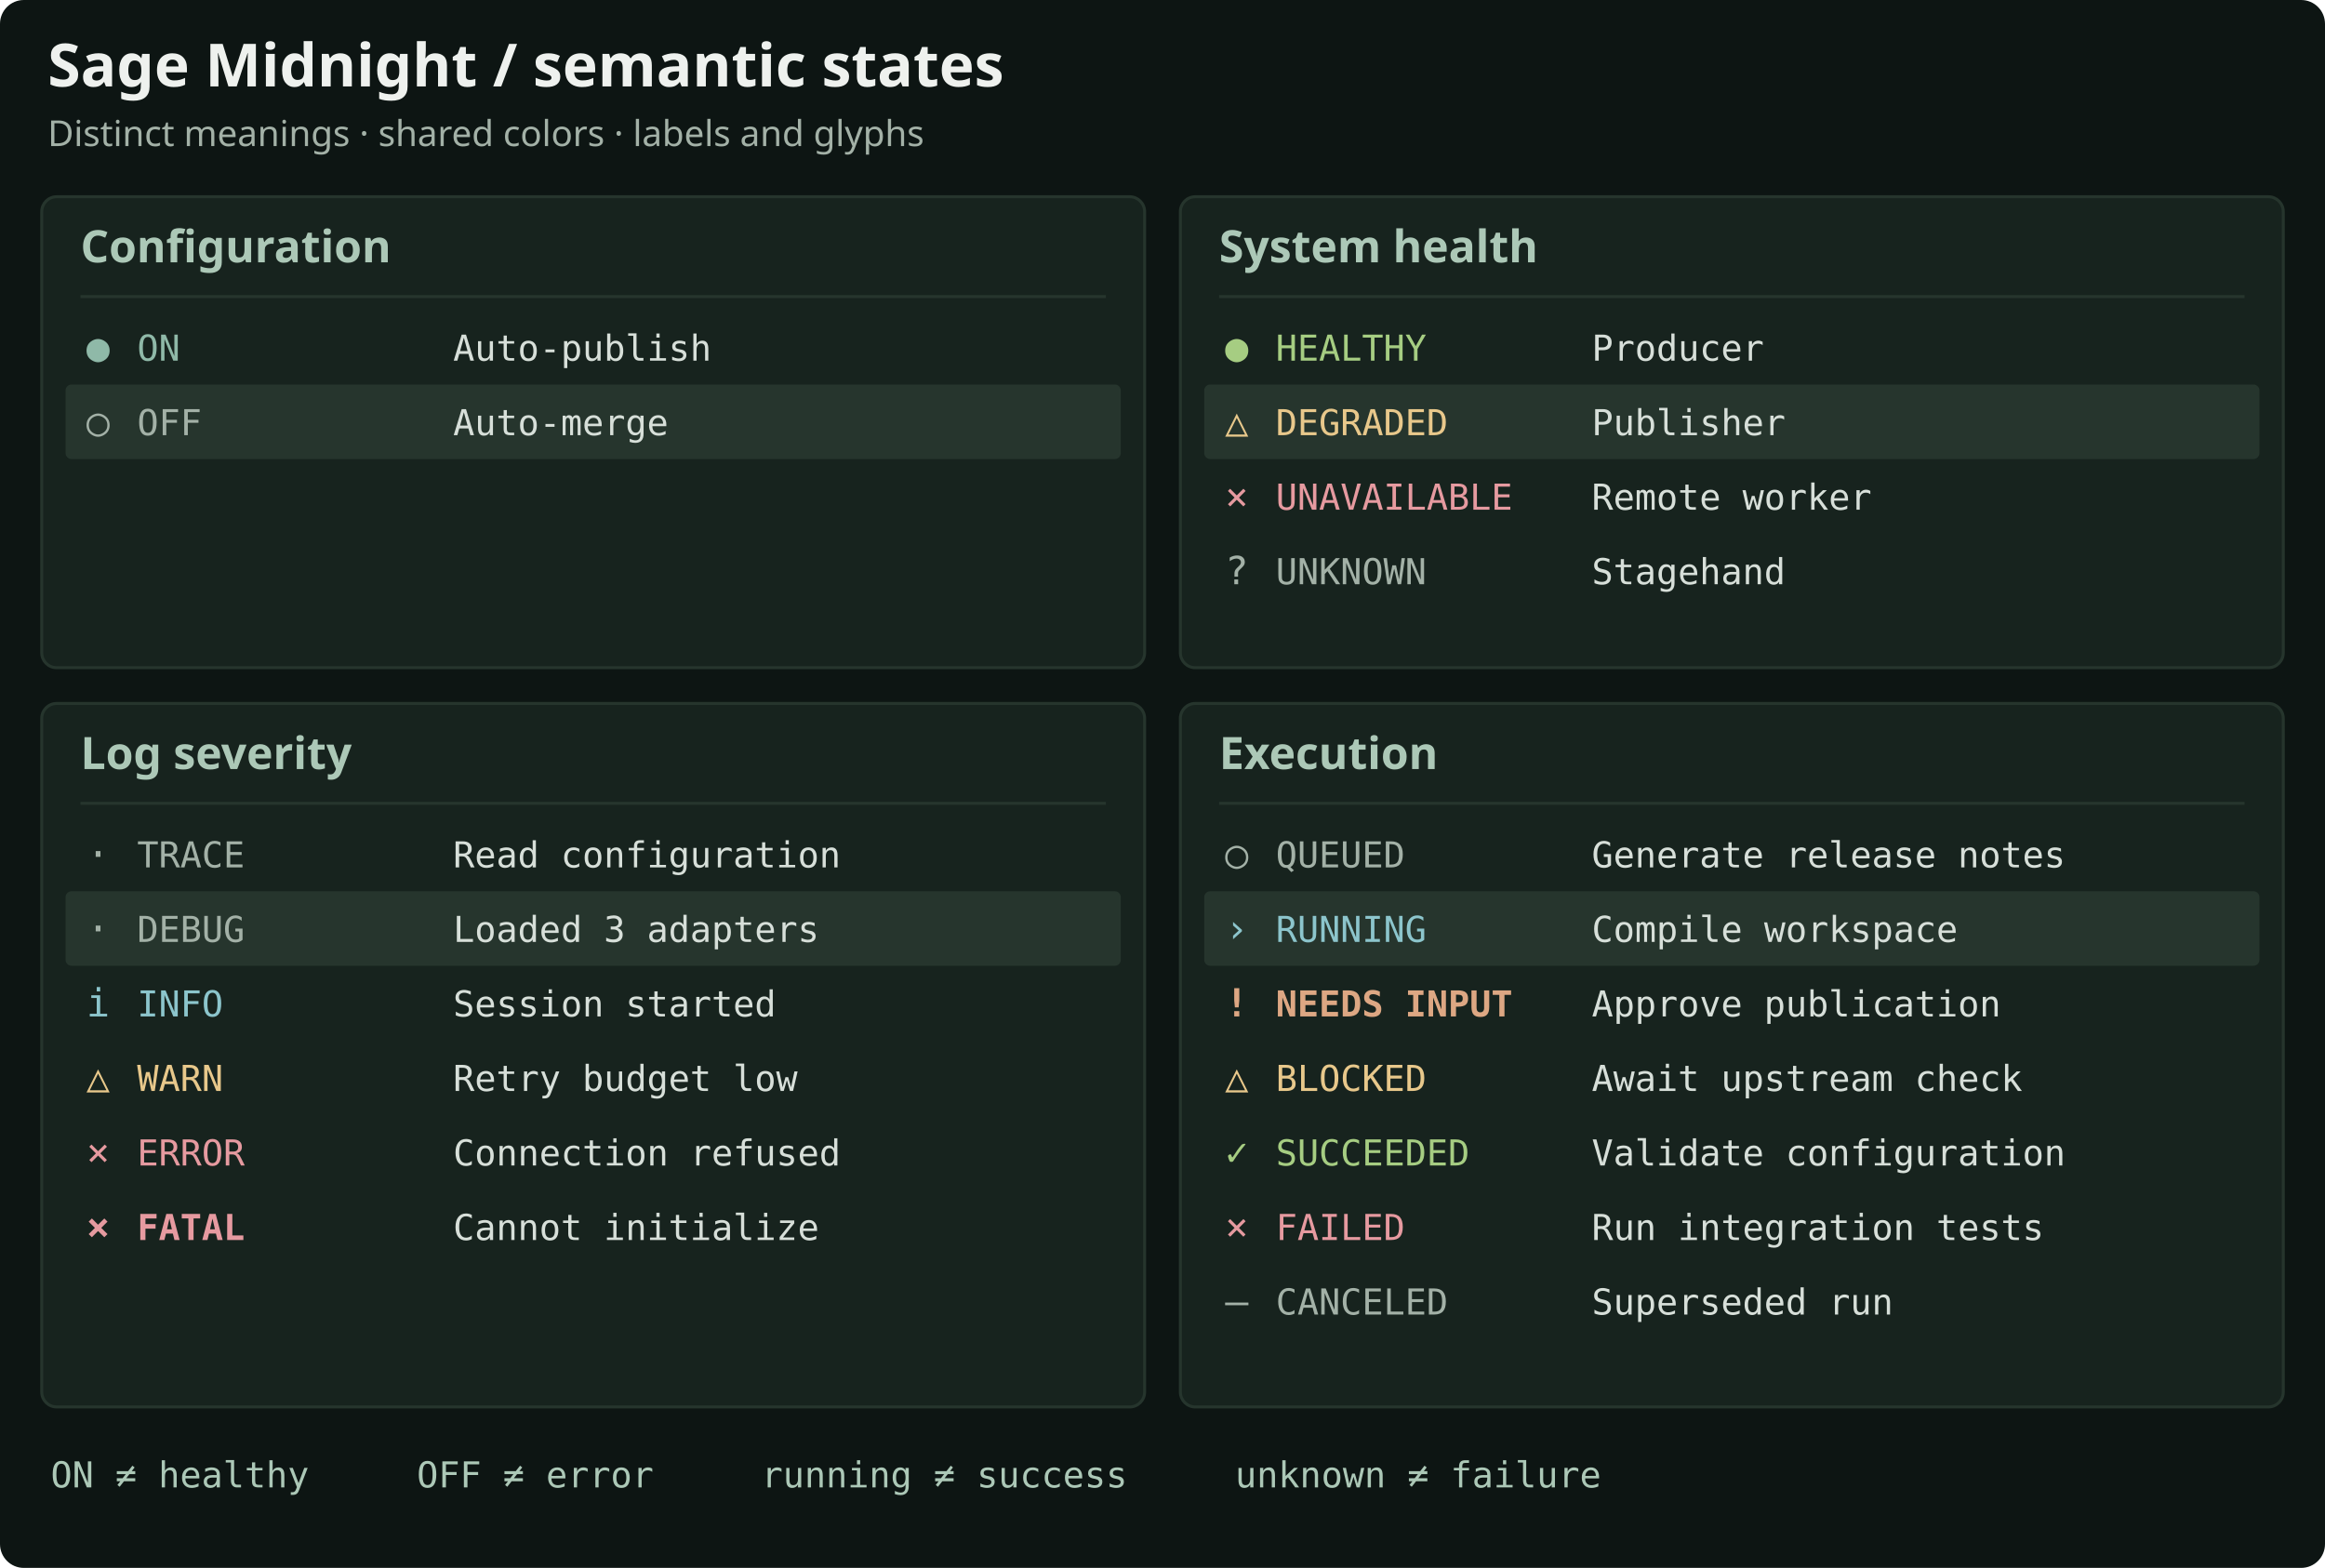
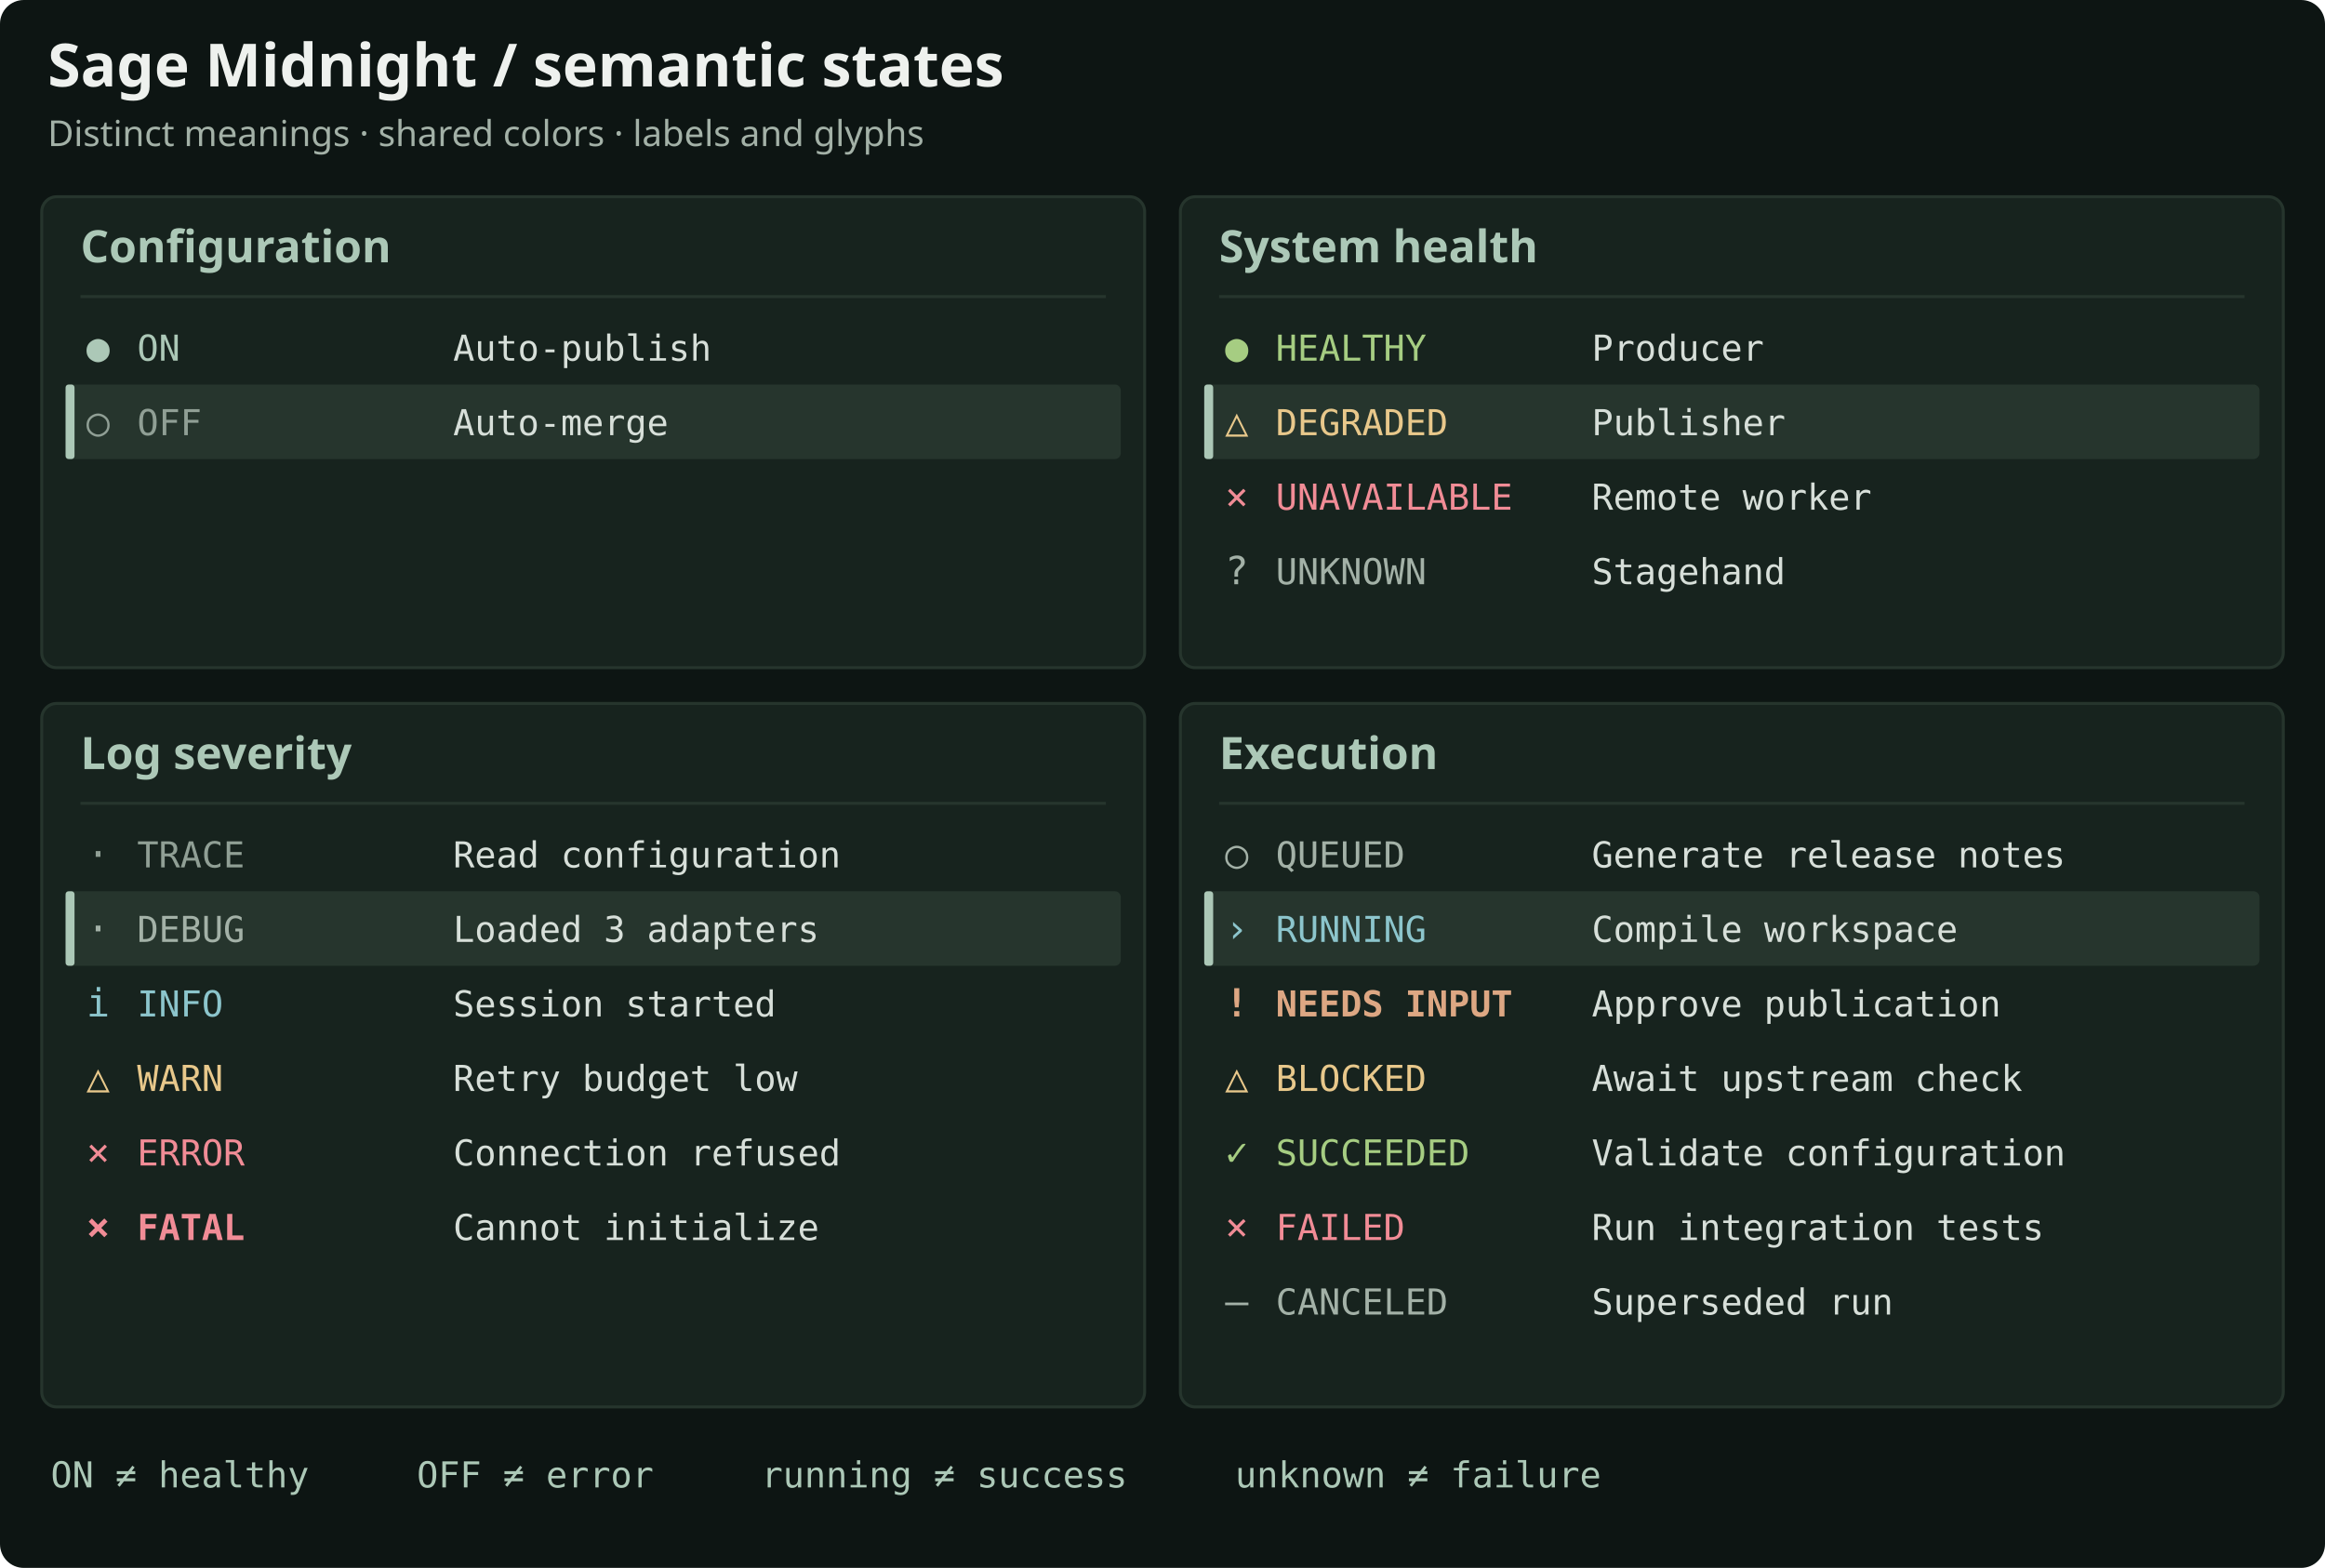
<svg xmlns="http://www.w3.org/2000/svg" width="780" height="526" viewBox="0 0 780 526" role="img" aria-label="Sage Midnight candidate state vocabulary: configuration, health, log severity and execution">
  <rect x="0" y="0" width="780" height="526" fill="#0D1513" rx="8" />
  <text x="16" y="29" fill="#EEF1EE" font-size="20" font-weight="600" font-family="system-ui,sans-serif" xml:space="preserve">Sage Midnight / semantic states</text>
  <text x="16" y="49" fill="#A3B1A7" font-size="12" font-weight="400" font-family="system-ui,sans-serif" xml:space="preserve">Distinct meanings · shared colors · labels and glyphs</text>
  <rect x="14" y="66" width="370" height="158" fill="#17231E" rx="5" stroke="#26352D" />
  <text x="27" y="88" fill="#ACC8B7" font-size="15" font-weight="600" font-family="system-ui,sans-serif" xml:space="preserve">Configuration</text>
  <rect x="27" y="99" width="344" height="1" fill="#26352D" rx="0" />
-   <text x="29" y="121" fill="#8FB9A8" font-size="13" font-weight="400" font-family="ui-monospace,Menlo,monospace" xml:space="preserve">●</text>
-   <text x="46" y="121" fill="#8FB9A8" font-size="12" font-weight="400" font-family="ui-monospace,Menlo,monospace" xml:space="preserve">ON</text>
+   <text x="29" y="121" fill="#ACC8B7" font-size="13" font-weight="400" font-family="ui-monospace,Menlo,monospace" xml:space="preserve">●</text>
+   <text x="46" y="121" fill="#ACC8B7" font-size="12" font-weight="400" font-family="ui-monospace,Menlo,monospace" xml:space="preserve">ON</text>
  <text x="152" y="121" fill="#D7DFD9" font-size="12" font-weight="400" font-family="ui-monospace,Menlo,monospace" xml:space="preserve">Auto-publish</text>
  <rect x="22" y="129" width="354" height="25" fill="#26352D" rx="2" />
-   <text x="29" y="146" fill="#A3B1A7" font-size="13" font-weight="400" font-family="ui-monospace,Menlo,monospace" xml:space="preserve">○</text>
-   <text x="46" y="146" fill="#A3B1A7" font-size="12" font-weight="400" font-family="ui-monospace,Menlo,monospace" xml:space="preserve">OFF</text>
+   <rect x="22" y="129" width="3" height="25" fill="#ACC8B7" rx="1" />
+   <text x="29" y="146" fill="#909F95" font-size="13" font-weight="400" font-family="ui-monospace,Menlo,monospace" xml:space="preserve">○</text>
+   <text x="46" y="146" fill="#909F95" font-size="12" font-weight="400" font-family="ui-monospace,Menlo,monospace" xml:space="preserve">OFF</text>
  <text x="152" y="146" fill="#D7DFD9" font-size="12" font-weight="400" font-family="ui-monospace,Menlo,monospace" xml:space="preserve">Auto-merge</text>
  <rect x="396" y="66" width="370" height="158" fill="#17231E" rx="5" stroke="#26352D" />
  <text x="409" y="88" fill="#ACC8B7" font-size="15" font-weight="600" font-family="system-ui,sans-serif" xml:space="preserve">System health</text>
  <rect x="409" y="99" width="344" height="1" fill="#26352D" rx="0" />
  <text x="411" y="121" fill="#A6CD82" font-size="13" font-weight="400" font-family="ui-monospace,Menlo,monospace" xml:space="preserve">●</text>
  <text x="428" y="121" fill="#A6CD82" font-size="12" font-weight="400" font-family="ui-monospace,Menlo,monospace" xml:space="preserve">HEALTHY</text>
  <text x="534" y="121" fill="#D7DFD9" font-size="12" font-weight="400" font-family="ui-monospace,Menlo,monospace" xml:space="preserve">Producer</text>
  <rect x="404" y="129" width="354" height="25" fill="#26352D" rx="2" />
+   <rect x="404" y="129" width="3" height="25" fill="#ACC8B7" rx="1" />
  <text x="411" y="146" fill="#E8C88B" font-size="13" font-weight="400" font-family="ui-monospace,Menlo,monospace" xml:space="preserve">△</text>
  <text x="428" y="146" fill="#E8C88B" font-size="12" font-weight="400" font-family="ui-monospace,Menlo,monospace" xml:space="preserve">DEGRADED</text>
  <text x="534" y="146" fill="#D7DFD9" font-size="12" font-weight="400" font-family="ui-monospace,Menlo,monospace" xml:space="preserve">Publisher</text>
-   <text x="411" y="171" fill="#E69AA0" font-size="13" font-weight="400" font-family="ui-monospace,Menlo,monospace" xml:space="preserve">×</text>
-   <text x="428" y="171" fill="#E69AA0" font-size="12" font-weight="400" font-family="ui-monospace,Menlo,monospace" xml:space="preserve">UNAVAILABLE</text>
+   <text x="411" y="171" fill="#F18C96" font-size="13" font-weight="400" font-family="ui-monospace,Menlo,monospace" xml:space="preserve">×</text>
+   <text x="428" y="171" fill="#F18C96" font-size="12" font-weight="400" font-family="ui-monospace,Menlo,monospace" xml:space="preserve">UNAVAILABLE</text>
  <text x="534" y="171" fill="#D7DFD9" font-size="12" font-weight="400" font-family="ui-monospace,Menlo,monospace" xml:space="preserve">Remote worker</text>
  <text x="411" y="196" fill="#A3B1A7" font-size="13" font-weight="400" font-family="ui-monospace,Menlo,monospace" xml:space="preserve">?</text>
  <text x="428" y="196" fill="#A3B1A7" font-size="12" font-weight="400" font-family="ui-monospace,Menlo,monospace" xml:space="preserve">UNKNOWN</text>
  <text x="534" y="196" fill="#D7DFD9" font-size="12" font-weight="400" font-family="ui-monospace,Menlo,monospace" xml:space="preserve">Stagehand</text>
  <rect x="14" y="236" width="370" height="236" fill="#17231E" rx="5" stroke="#26352D" />
  <text x="27" y="258" fill="#ACC8B7" font-size="15" font-weight="600" font-family="system-ui,sans-serif" xml:space="preserve">Log severity</text>
  <rect x="27" y="269" width="344" height="1" fill="#26352D" rx="0" />
-   <text x="29" y="291" fill="#A3B1A7" font-size="13" font-weight="400" font-family="ui-monospace,Menlo,monospace" xml:space="preserve">·</text>
-   <text x="46" y="291" fill="#A3B1A7" font-size="12" font-weight="400" font-family="ui-monospace,Menlo,monospace" xml:space="preserve">TRACE</text>
+   <text x="29" y="291" fill="#909F95" font-size="13" font-weight="400" font-family="ui-monospace,Menlo,monospace" xml:space="preserve">·</text>
+   <text x="46" y="291" fill="#909F95" font-size="12" font-weight="400" font-family="ui-monospace,Menlo,monospace" xml:space="preserve">TRACE</text>
  <text x="152" y="291" fill="#D7DFD9" font-size="12" font-weight="400" font-family="ui-monospace,Menlo,monospace" xml:space="preserve">Read configuration</text>
  <rect x="22" y="299" width="354" height="25" fill="#26352D" rx="2" />
+   <rect x="22" y="299" width="3" height="25" fill="#ACC8B7" rx="1" />
  <text x="29" y="316" fill="#A3B1A7" font-size="13" font-weight="400" font-family="ui-monospace,Menlo,monospace" xml:space="preserve">·</text>
  <text x="46" y="316" fill="#A3B1A7" font-size="12" font-weight="400" font-family="ui-monospace,Menlo,monospace" xml:space="preserve">DEBUG</text>
  <text x="152" y="316" fill="#D7DFD9" font-size="12" font-weight="400" font-family="ui-monospace,Menlo,monospace" xml:space="preserve">Loaded 3 adapters</text>
  <text x="29" y="341" fill="#8CC5CC" font-size="13" font-weight="400" font-family="ui-monospace,Menlo,monospace" xml:space="preserve">i</text>
  <text x="46" y="341" fill="#8CC5CC" font-size="12" font-weight="400" font-family="ui-monospace,Menlo,monospace" xml:space="preserve">INFO</text>
  <text x="152" y="341" fill="#D7DFD9" font-size="12" font-weight="400" font-family="ui-monospace,Menlo,monospace" xml:space="preserve">Session started</text>
  <text x="29" y="366" fill="#E8C88B" font-size="13" font-weight="400" font-family="ui-monospace,Menlo,monospace" xml:space="preserve">△</text>
  <text x="46" y="366" fill="#E8C88B" font-size="12" font-weight="400" font-family="ui-monospace,Menlo,monospace" xml:space="preserve">WARN</text>
  <text x="152" y="366" fill="#D7DFD9" font-size="12" font-weight="400" font-family="ui-monospace,Menlo,monospace" xml:space="preserve">Retry budget low</text>
-   <text x="29" y="391" fill="#E69AA0" font-size="13" font-weight="400" font-family="ui-monospace,Menlo,monospace" xml:space="preserve">×</text>
-   <text x="46" y="391" fill="#E69AA0" font-size="12" font-weight="400" font-family="ui-monospace,Menlo,monospace" xml:space="preserve">ERROR</text>
+   <text x="29" y="391" fill="#F18C96" font-size="13" font-weight="400" font-family="ui-monospace,Menlo,monospace" xml:space="preserve">×</text>
+   <text x="46" y="391" fill="#F18C96" font-size="12" font-weight="400" font-family="ui-monospace,Menlo,monospace" xml:space="preserve">ERROR</text>
  <text x="152" y="391" fill="#D7DFD9" font-size="12" font-weight="400" font-family="ui-monospace,Menlo,monospace" xml:space="preserve">Connection refused</text>
-   <text x="29" y="416" fill="#E69AA0" font-size="13" font-weight="700" font-family="ui-monospace,Menlo,monospace" xml:space="preserve">×</text>
-   <text x="46" y="416" fill="#E69AA0" font-size="12" font-weight="700" font-family="ui-monospace,Menlo,monospace" xml:space="preserve">FATAL</text>
+   <text x="29" y="416" fill="#F18C96" font-size="13" font-weight="700" font-family="ui-monospace,Menlo,monospace" xml:space="preserve">×</text>
+   <text x="46" y="416" fill="#F18C96" font-size="12" font-weight="700" font-family="ui-monospace,Menlo,monospace" xml:space="preserve">FATAL</text>
  <text x="152" y="416" fill="#D7DFD9" font-size="12" font-weight="400" font-family="ui-monospace,Menlo,monospace" xml:space="preserve">Cannot initialize</text>
  <rect x="396" y="236" width="370" height="236" fill="#17231E" rx="5" stroke="#26352D" />
  <text x="409" y="258" fill="#ACC8B7" font-size="15" font-weight="600" font-family="system-ui,sans-serif" xml:space="preserve">Execution</text>
  <rect x="409" y="269" width="344" height="1" fill="#26352D" rx="0" />
  <text x="411" y="291" fill="#A3B1A7" font-size="13" font-weight="400" font-family="ui-monospace,Menlo,monospace" xml:space="preserve">○</text>
  <text x="428" y="291" fill="#A3B1A7" font-size="12" font-weight="400" font-family="ui-monospace,Menlo,monospace" xml:space="preserve">QUEUED</text>
  <text x="534" y="291" fill="#D7DFD9" font-size="12" font-weight="400" font-family="ui-monospace,Menlo,monospace" xml:space="preserve">Generate release notes</text>
  <rect x="404" y="299" width="354" height="25" fill="#26352D" rx="2" />
+   <rect x="404" y="299" width="3" height="25" fill="#ACC8B7" rx="1" />
  <text x="411" y="316" fill="#8CC5CC" font-size="13" font-weight="400" font-family="ui-monospace,Menlo,monospace" xml:space="preserve">›</text>
  <text x="428" y="316" fill="#8CC5CC" font-size="12" font-weight="400" font-family="ui-monospace,Menlo,monospace" xml:space="preserve">RUNNING</text>
  <text x="534" y="316" fill="#D7DFD9" font-size="12" font-weight="400" font-family="ui-monospace,Menlo,monospace" xml:space="preserve">Compile workspace</text>
  <text x="411" y="341" fill="#DDA783" font-size="13" font-weight="700" font-family="ui-monospace,Menlo,monospace" xml:space="preserve">!</text>
  <text x="428" y="341" fill="#DDA783" font-size="12" font-weight="700" font-family="ui-monospace,Menlo,monospace" xml:space="preserve">NEEDS INPUT</text>
  <text x="534" y="341" fill="#D7DFD9" font-size="12" font-weight="400" font-family="ui-monospace,Menlo,monospace" xml:space="preserve">Approve publication</text>
  <text x="411" y="366" fill="#E8C88B" font-size="13" font-weight="400" font-family="ui-monospace,Menlo,monospace" xml:space="preserve">△</text>
  <text x="428" y="366" fill="#E8C88B" font-size="12" font-weight="400" font-family="ui-monospace,Menlo,monospace" xml:space="preserve">BLOCKED</text>
  <text x="534" y="366" fill="#D7DFD9" font-size="12" font-weight="400" font-family="ui-monospace,Menlo,monospace" xml:space="preserve">Await upstream check</text>
  <text x="411" y="391" fill="#A6CD82" font-size="13" font-weight="400" font-family="ui-monospace,Menlo,monospace" xml:space="preserve">✓</text>
  <text x="428" y="391" fill="#A6CD82" font-size="12" font-weight="400" font-family="ui-monospace,Menlo,monospace" xml:space="preserve">SUCCEEDED</text>
  <text x="534" y="391" fill="#D7DFD9" font-size="12" font-weight="400" font-family="ui-monospace,Menlo,monospace" xml:space="preserve">Validate configuration</text>
-   <text x="411" y="416" fill="#E69AA0" font-size="13" font-weight="400" font-family="ui-monospace,Menlo,monospace" xml:space="preserve">×</text>
-   <text x="428" y="416" fill="#E69AA0" font-size="12" font-weight="400" font-family="ui-monospace,Menlo,monospace" xml:space="preserve">FAILED</text>
+   <text x="411" y="416" fill="#F18C96" font-size="13" font-weight="400" font-family="ui-monospace,Menlo,monospace" xml:space="preserve">×</text>
+   <text x="428" y="416" fill="#F18C96" font-size="12" font-weight="400" font-family="ui-monospace,Menlo,monospace" xml:space="preserve">FAILED</text>
  <text x="534" y="416" fill="#D7DFD9" font-size="12" font-weight="400" font-family="ui-monospace,Menlo,monospace" xml:space="preserve">Run integration tests</text>
  <text x="411" y="441" fill="#A3B1A7" font-size="13" font-weight="400" font-family="ui-monospace,Menlo,monospace" xml:space="preserve">–</text>
  <text x="428" y="441" fill="#A3B1A7" font-size="12" font-weight="400" font-family="ui-monospace,Menlo,monospace" xml:space="preserve">CANCELED</text>
  <text x="534" y="441" fill="#D7DFD9" font-size="12" font-weight="400" font-family="ui-monospace,Menlo,monospace" xml:space="preserve">Superseded run</text>
  <text x="17" y="499" fill="#ACC8B7" font-size="12" font-weight="500" font-family="ui-monospace,Menlo,monospace" xml:space="preserve">ON ≠ healthy     OFF ≠ error     running ≠ success     unknown ≠ failure</text>
</svg>
